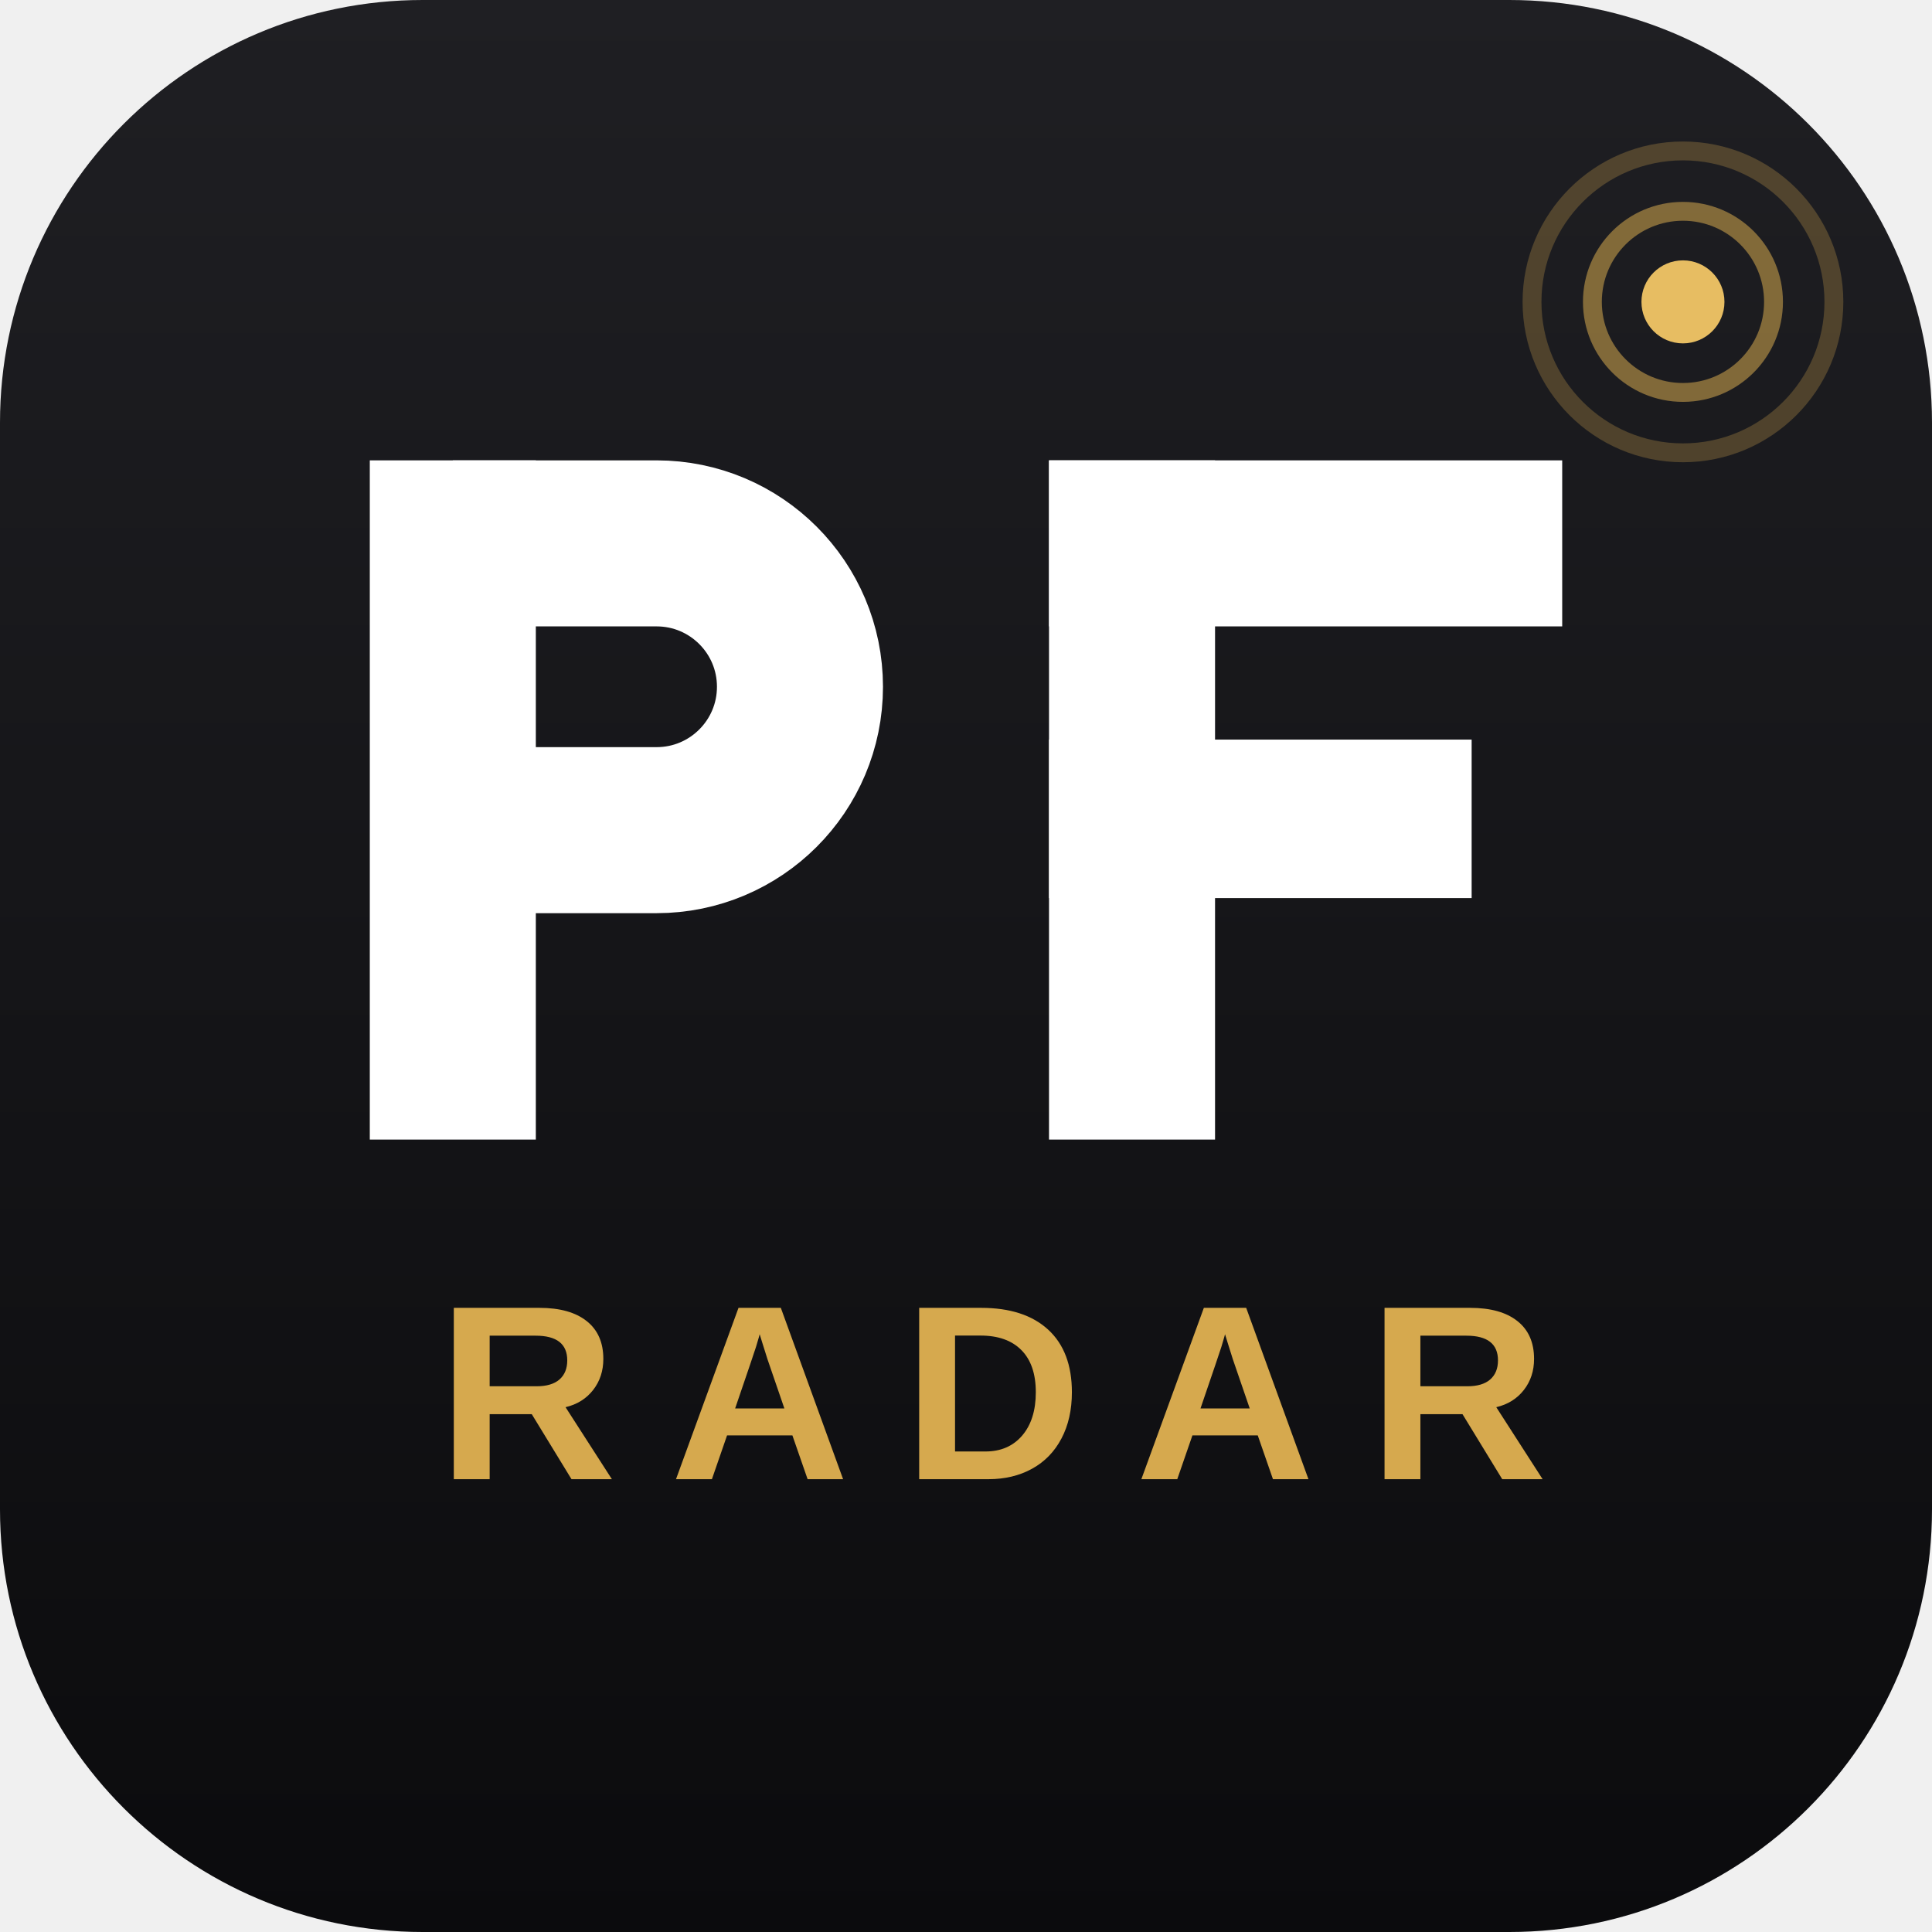
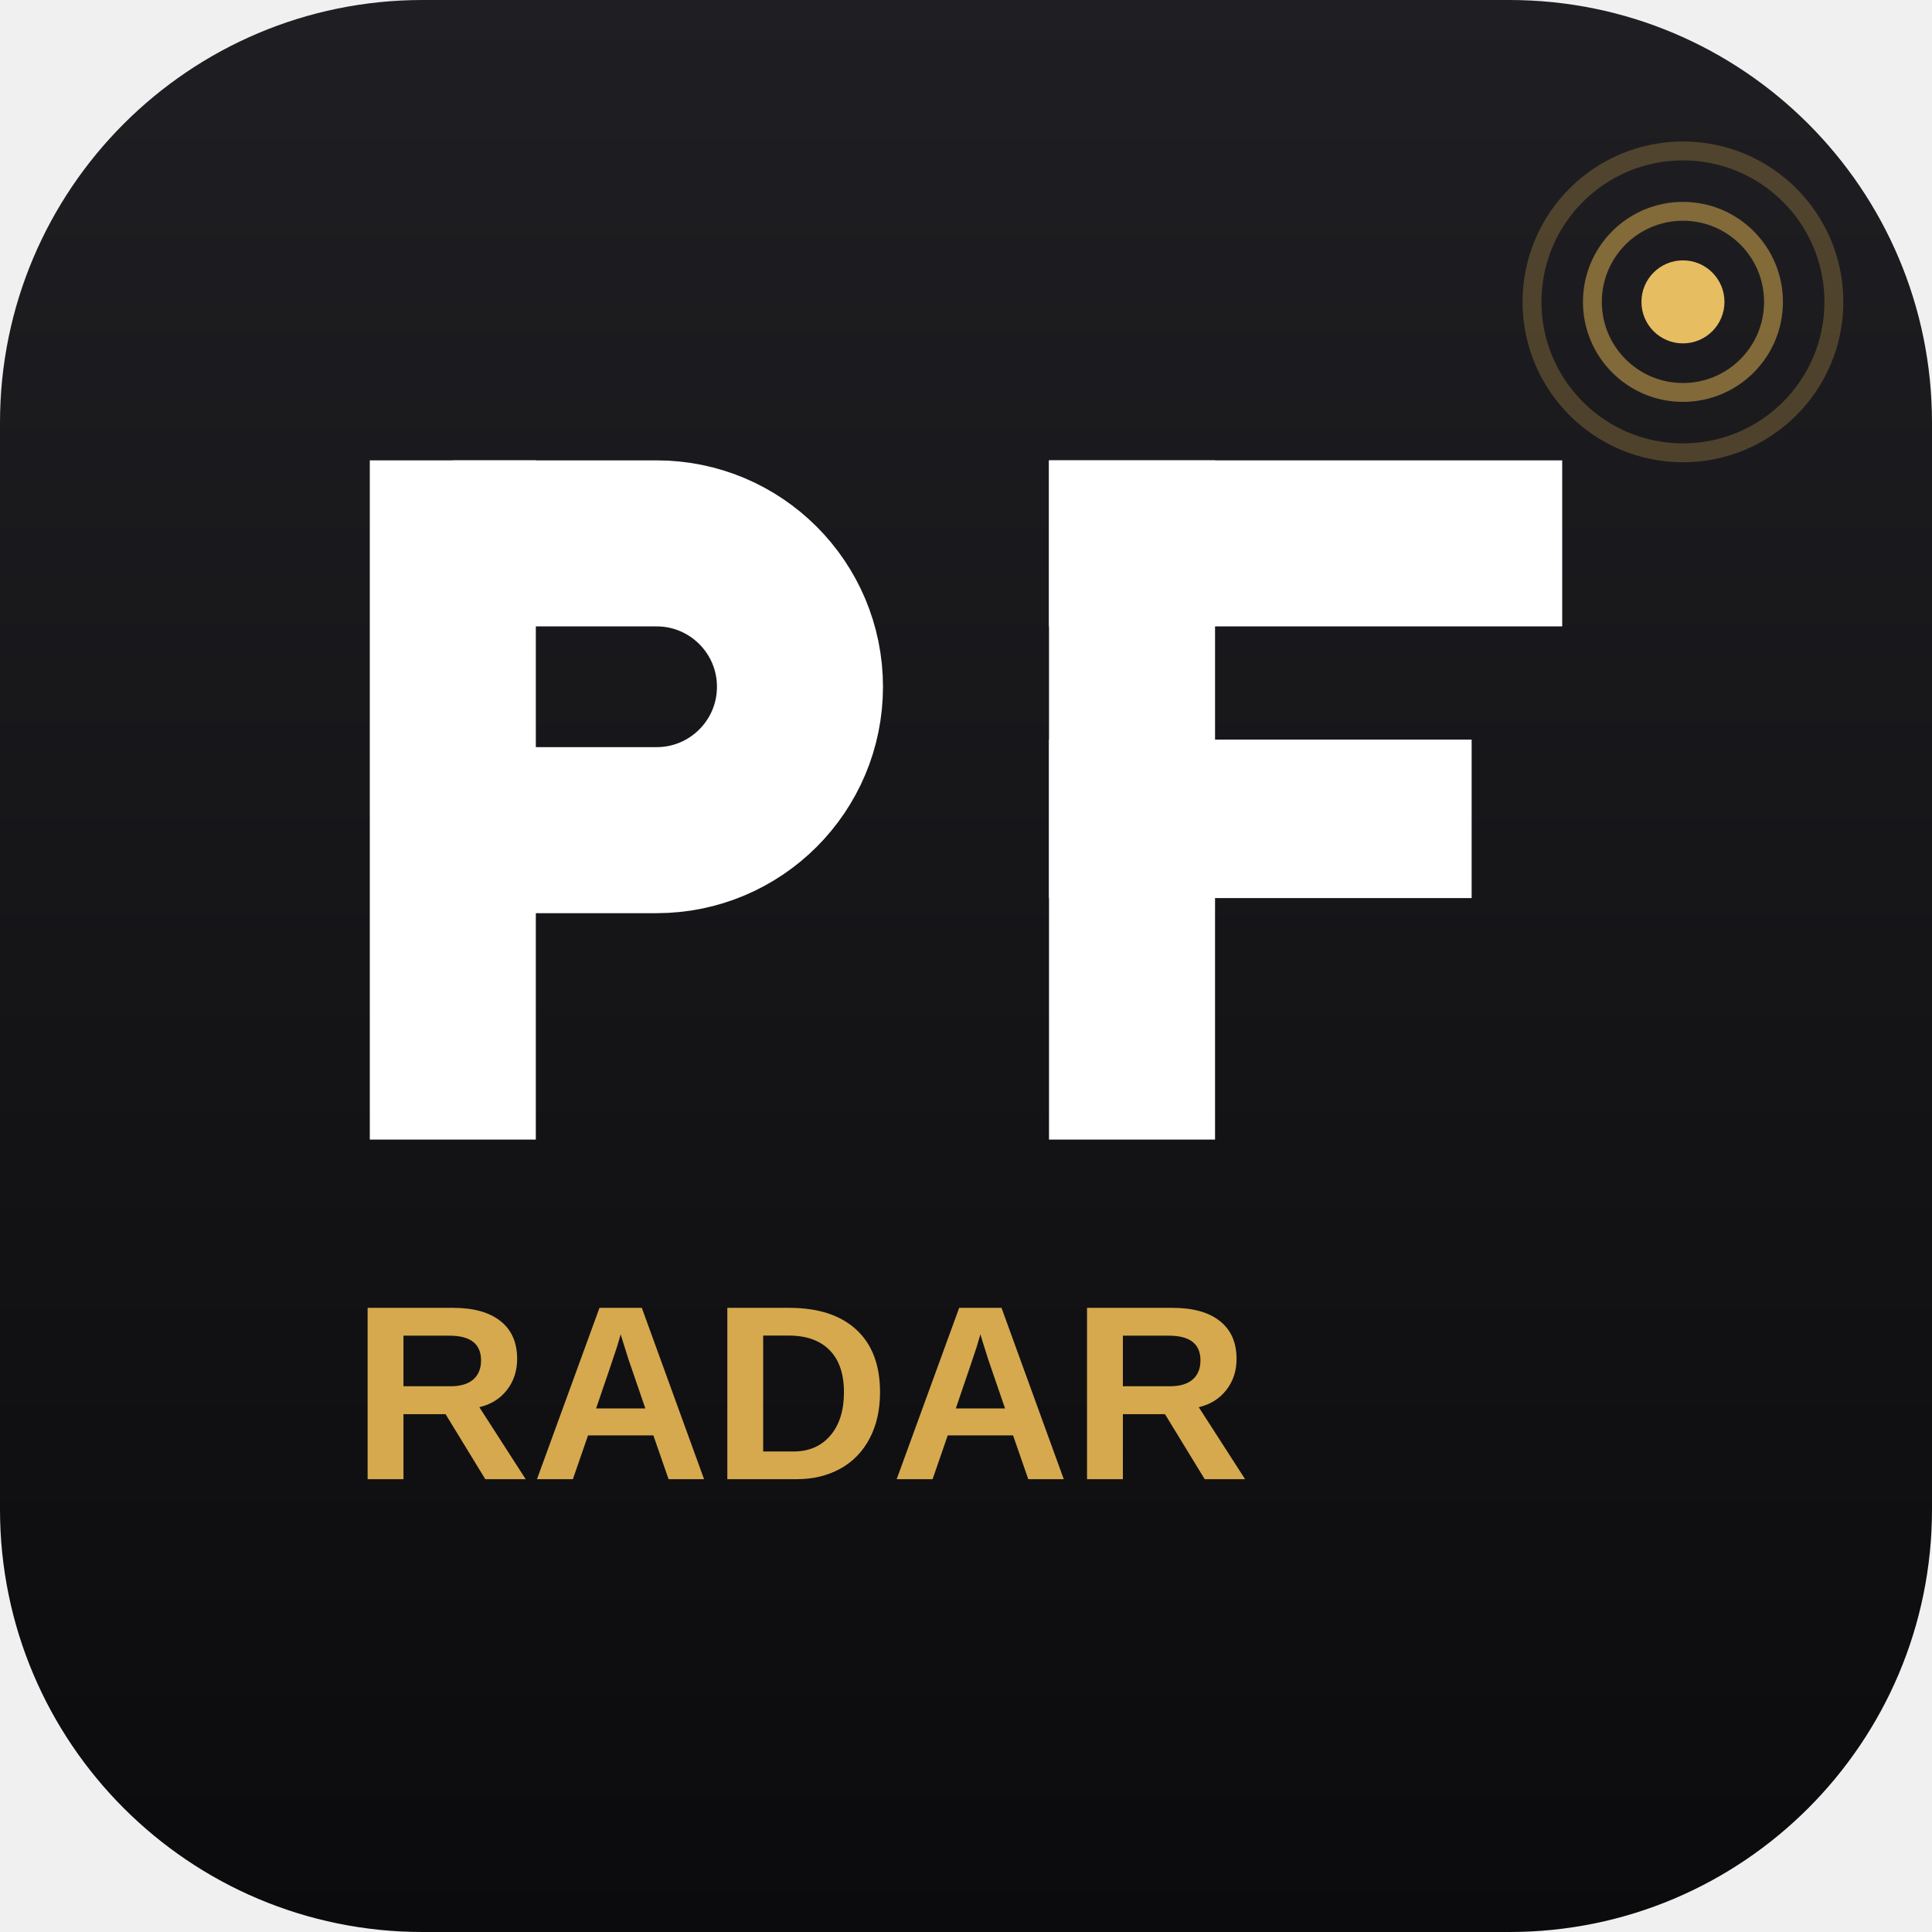
<svg xmlns="http://www.w3.org/2000/svg" viewBox="0 0 512 512" role="img" aria-label="PF RADAR">
  <defs>
    <linearGradient id="bg" x1="0" y1="0" x2="0" y2="1">
      <stop offset="0" stop-color="#1f1f23" />
      <stop offset="1" stop-color="#0b0b0d" />
    </linearGradient>
  </defs>
  <rect width="512" height="512" rx="112" fill="url(#bg)" />
  <g transform="translate(0,0)">
    <circle cx="446" cy="80" r="40" fill="none" stroke="#d6a94e" stroke-width="5" opacity=".28" />
    <circle cx="446" cy="80" r="24" fill="none" stroke="#d6a94e" stroke-width="5" opacity=".55" />
    <circle cx="446" cy="80" r="11" fill="#e7bd62" />
    <rect x="98" y="122" width="44" height="180" fill="#ffffff" />
    <path d="M120 144 H174 A38 38 0 0 1 174 220 H120" fill="none" stroke="#ffffff" stroke-width="44" />
    <rect x="278" y="122" width="44" height="180" fill="#ffffff" />
    <rect x="278" y="122" width="136" height="44" fill="#ffffff" />
    <rect x="278" y="196" width="112" height="42" fill="#ffffff" />
-     <text x="263" y="392" text-anchor="middle" font-family="'Segoe UI','Helvetica Neue',Arial,sans-serif" font-weight="800" font-size="66" letter-spacing="14" fill="#d6a94e">RADAR</text>
+     <text x="93" y="392" textLength="322" lengthAdjust="spacing" font-family="'Segoe UI','Helvetica Neue',Arial,sans-serif" font-weight="800" font-size="66" fill="#d6a94e">RADAR</text>
  </g>
</svg>
